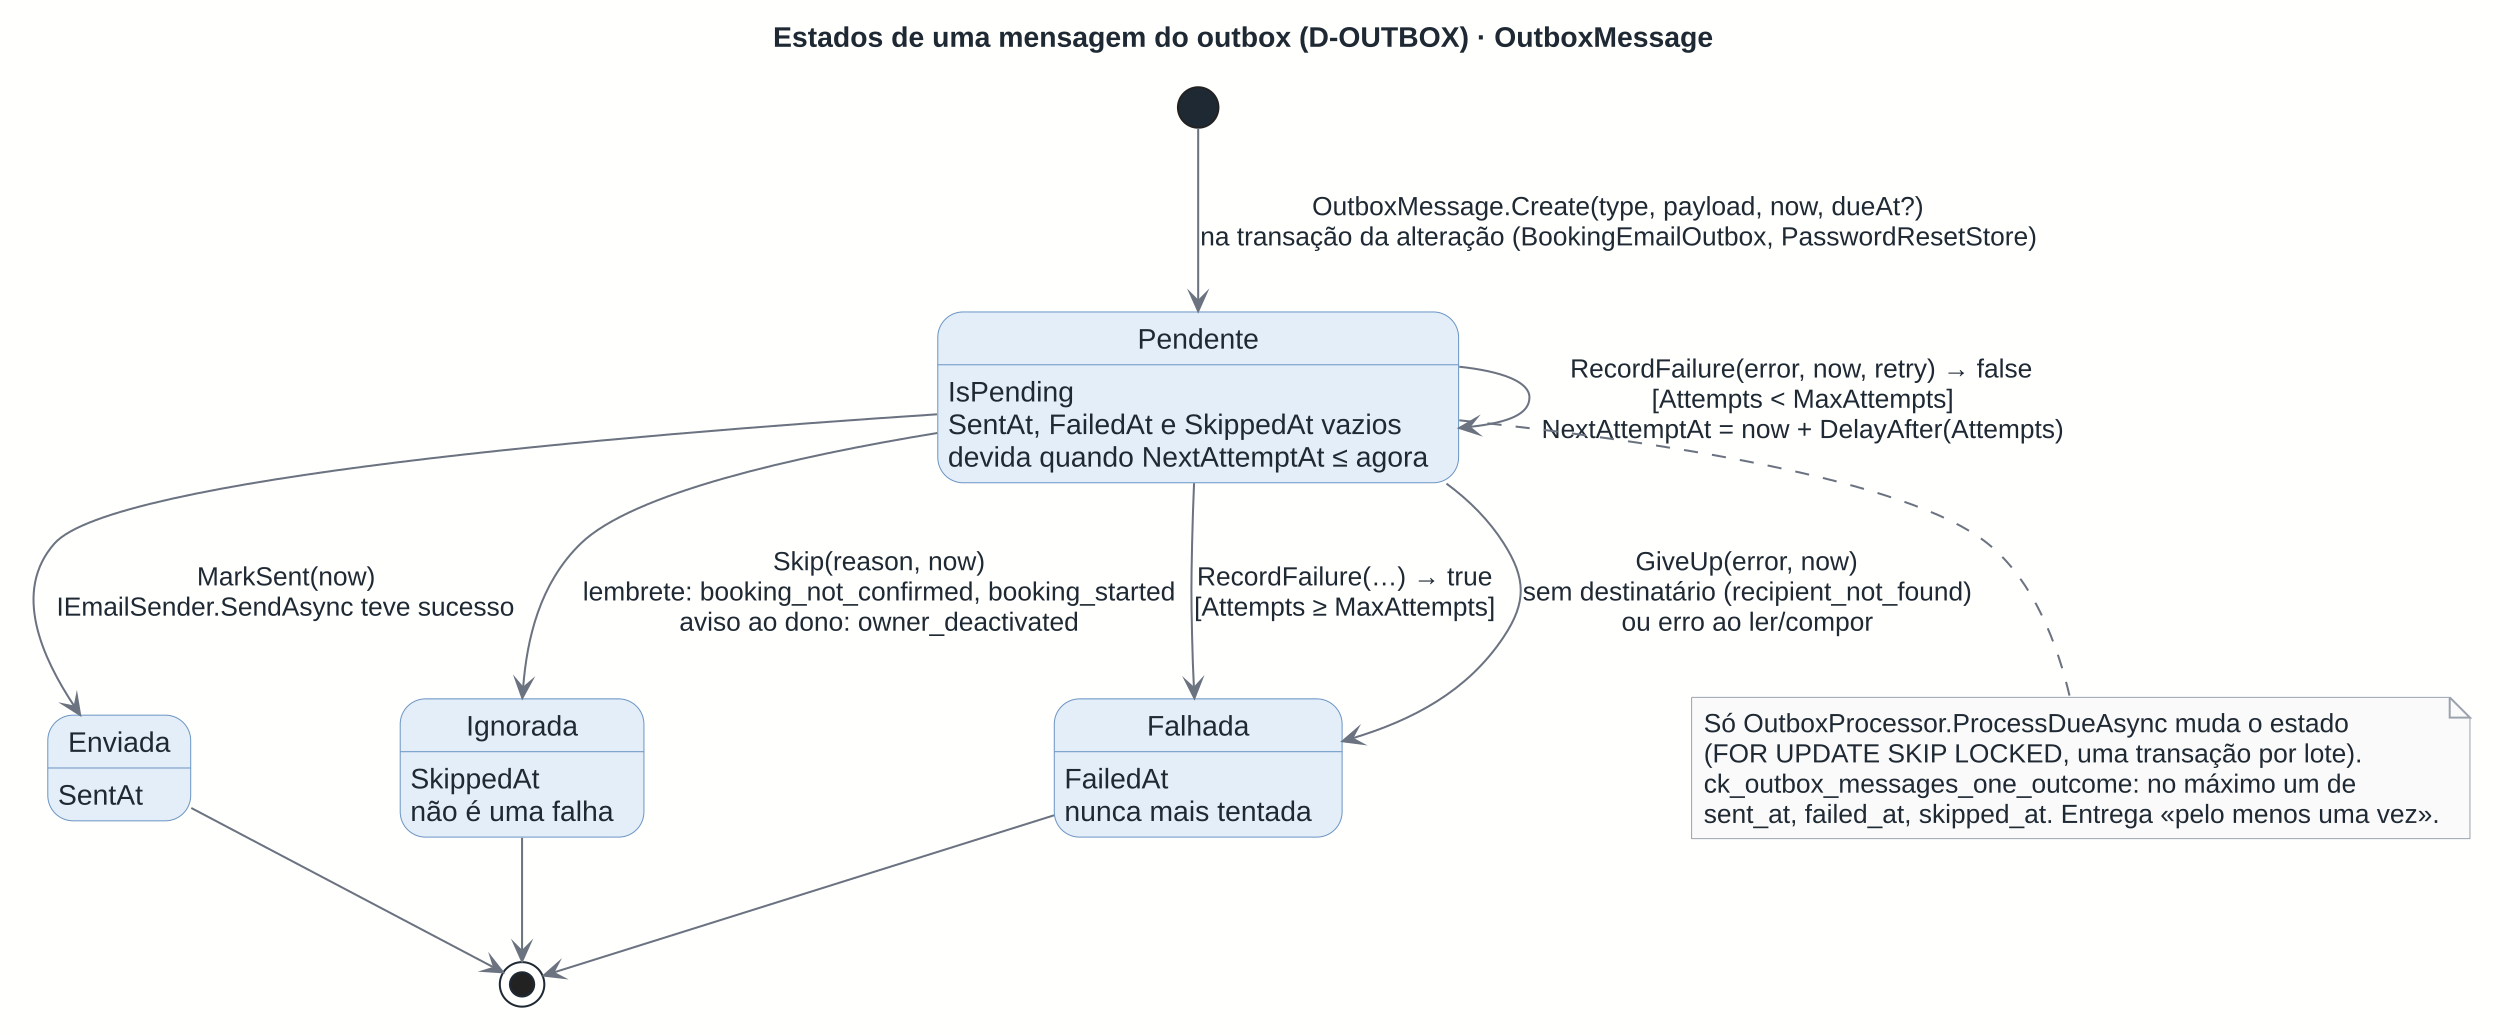
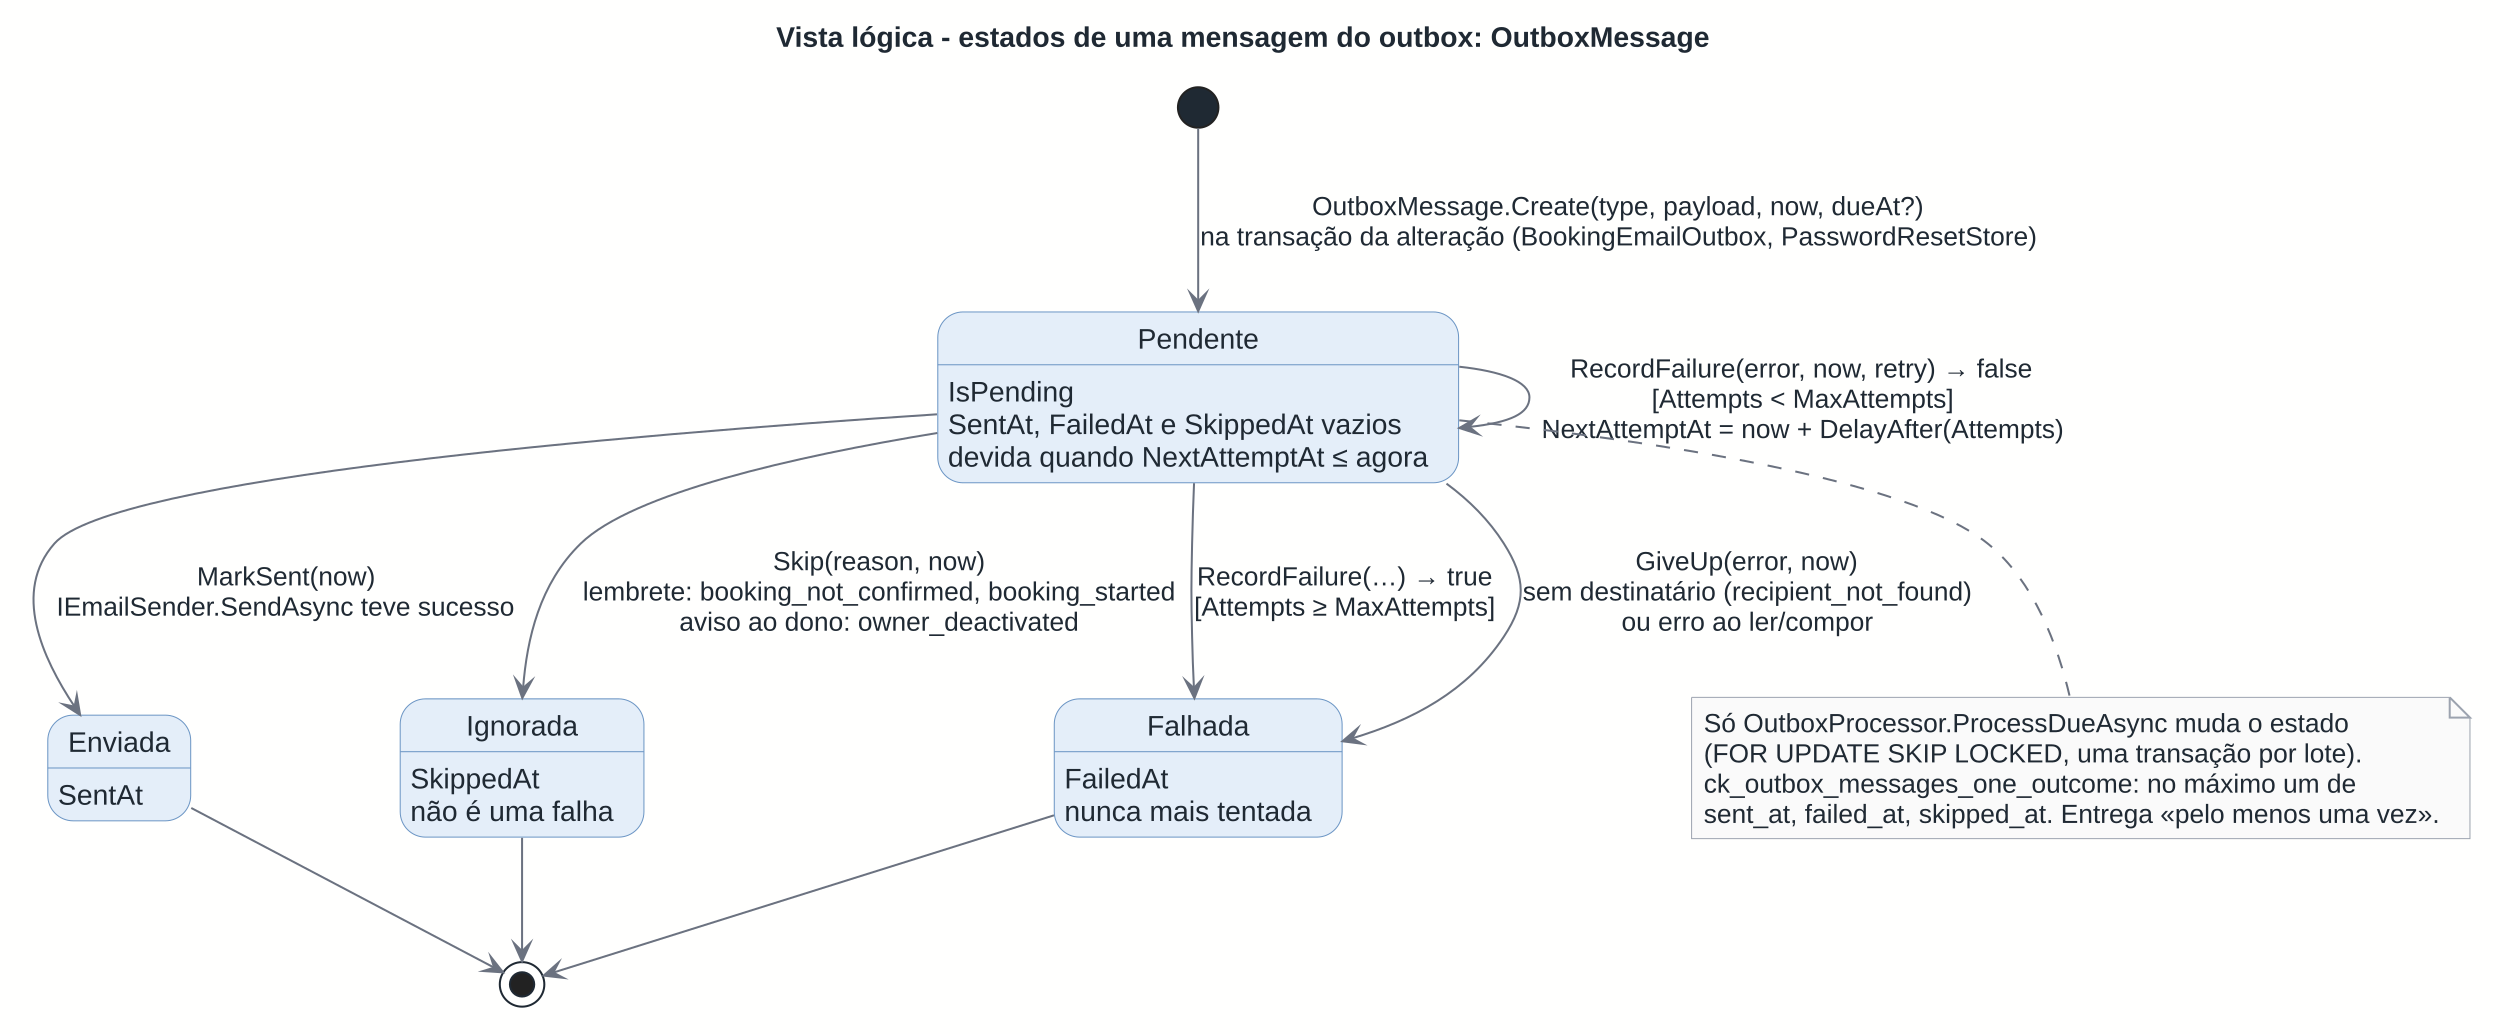
<svg xmlns="http://www.w3.org/2000/svg" version="1.1" data-diagram-type="STATE" style="width:1235px;height:511px;background:#FFFFFE;" width="1235px" height="511px" viewBox="0 0 1235 511" zoomAndPan="magnify" preserveAspectRatio="none" contentStyleType="text/css">
  <defs />
  <g font-family="sans-serif" lengthAdjust="spacing">
    <rect x="0" y="0" width="1235" height="511" fill="#FFFFFE" style="stroke:none;" />
    <g class="title" data-source-line="7">
-       <text x="381.884" y="23.132" fill="#1F2933" font-size="14" textLength="464.393" font-weight="700" font-family="Arial, Liberation Sans, Helvetica, sans-serif">Estados de uma mensagem do outbox (D-OUTBOX) · OutboxMessage</text>
+       <text x="383.419" y="23.132" fill="#1F2933" font-size="14" textLength="461.323" font-weight="700" font-family="Arial, Liberation Sans, Helvetica, sans-serif">Vista lógica - estados de uma mensagem do outbox: OutboxMessage</text>
    </g>
    <g class="entity" data-qualified-name="Pendente" id="ent0001" data-source-line="10">
      <rect x="463.27" y="154.099" width="257.275" height="84.395" fill="#E4EEF9" style="stroke:#6B95C4;stroke-width:0.5;" rx="12.5" ry="12.5" />
      <line x1="463.27" y1="180.197" x2="720.545" y2="180.197" style="stroke:#6B95C4;stroke-width:0.5;" />
      <text x="561.936" y="172.23" fill="#1F2933" font-size="14" textLength="59.944" font-family="Arial, Liberation Sans, Helvetica, sans-serif">Pendente</text>
      <text x="468.27" y="198.329" fill="#1F2933" font-size="14" textLength="62.269" font-family="Arial, Liberation Sans, Helvetica, sans-serif">IsPending</text>
      <text x="468.27" y="214.428" fill="#1F2933" font-size="14" textLength="224.123" font-family="Arial, Liberation Sans, Helvetica, sans-serif">SentAt, FailedAt e SkippedAt vazios</text>
      <text x="468.27" y="230.526" fill="#1F2933" font-size="14" textLength="237.275" font-family="Arial, Liberation Sans, Helvetica, sans-serif">devida quando NextAttemptAt ≤ agora</text>
    </g>
    <g class="entity" data-qualified-name="Enviada" id="ent0002" data-source-line="11">
      <rect x="23.61" y="353.289" width="70.593" height="52.197" fill="#E4EEF9" style="stroke:#6B95C4;stroke-width:0.5;" rx="12.5" ry="12.5" />
      <line x1="23.61" y1="379.387" x2="94.203" y2="379.387" style="stroke:#6B95C4;stroke-width:0.5;" />
      <text x="33.61" y="371.42" fill="#1F2933" font-size="14" textLength="50.593" font-family="Arial, Liberation Sans, Helvetica, sans-serif">Enviada</text>
      <text x="28.61" y="397.519" fill="#1F2933" font-size="14" textLength="42.027" font-family="Arial, Liberation Sans, Helvetica, sans-serif">SentAt</text>
    </g>
    <g class="entity" data-qualified-name="Ignorada" id="ent0003" data-source-line="12">
      <rect x="197.7" y="345.239" width="120.406" height="68.296" fill="#E4EEF9" style="stroke:#6B95C4;stroke-width:0.5;" rx="12.5" ry="12.5" />
      <line x1="197.7" y1="371.337" x2="318.106" y2="371.337" style="stroke:#6B95C4;stroke-width:0.5;" />
      <text x="230.269" y="363.37" fill="#1F2933" font-size="14" textLength="55.269" font-family="Arial, Liberation Sans, Helvetica, sans-serif">Ignorada</text>
      <text x="202.7" y="389.469" fill="#1F2933" font-size="14" textLength="63.82" font-family="Arial, Liberation Sans, Helvetica, sans-serif">SkippedAt</text>
      <text x="202.7" y="405.568" fill="#1F2933" font-size="14" textLength="100.406" font-family="Arial, Liberation Sans, Helvetica, sans-serif">não é uma falha</text>
    </g>
    <g class="entity" data-qualified-name="Falhada" id="ent0004" data-source-line="13">
      <rect x="520.81" y="345.239" width="142.192" height="68.296" fill="#E4EEF9" style="stroke:#6B95C4;stroke-width:0.5;" rx="12.5" ry="12.5" />
      <line x1="520.81" y1="371.337" x2="663.002" y2="371.337" style="stroke:#6B95C4;stroke-width:0.5;" />
      <text x="566.61" y="363.37" fill="#1F2933" font-size="14" textLength="50.593" font-family="Arial, Liberation Sans, Helvetica, sans-serif">Falhada</text>
      <text x="525.81" y="389.469" fill="#1F2933" font-size="14" textLength="51.358" font-family="Arial, Liberation Sans, Helvetica, sans-serif">FailedAt</text>
      <text x="525.81" y="405.568" fill="#1F2933" font-size="14" textLength="122.192" font-family="Arial, Liberation Sans, Helvetica, sans-serif">nunca mais tentada</text>
    </g>
    <g class="start_entity" data-qualified-name=".start." id="ent0005" data-source-line="15">
      <ellipse cx="591.9" cy="53.099" rx="10" ry="10" fill="#1F2933" style="stroke:#222;stroke-width:1;" />
    </g>
    <g class="end_entity" data-qualified-name=".end." id="ent0012" data-source-line="21">
      <ellipse cx="257.9" cy="486.289" rx="11" ry="11" fill="none" style="stroke:#1F2933;stroke-width:1;" />
      <ellipse cx="257.9" cy="486.289" rx="6" ry="6" fill="#222" style="stroke:#1F2933;stroke-width:1;" />
    </g>
    <g class="entity" data-qualified-name="GMN16" id="ent0017" data-source-line="26">
      <path d="M835.65,344.499 L835.65,414.294 L1220.161,414.294 L1220.161,354.499 L1210.161,344.499 L835.65,344.499" style="stroke:#9CA3AF;stroke-width:0.5;" fill="#FAFAFA" />
      <path d="M1210.161,344.499 L1210.161,354.499 L1220.161,354.499 L1210.161,344.499" style="stroke:#9CA3AF;stroke-width:1;" fill="#FAFAFA" />
      <text x="841.65" y="361.692" fill="#1F2933" font-size="13" textLength="319.382" font-family="Arial, Liberation Sans, Helvetica, sans-serif">Só OutboxProcessor.ProcessDueAsync muda o estado</text>
      <text x="841.65" y="376.641" fill="#1F2933" font-size="13" textLength="326.549" font-family="Arial, Liberation Sans, Helvetica, sans-serif">(FOR UPDATE SKIP LOCKED, uma transação por lote).</text>
      <text x="841.65" y="391.59" fill="#1F2933" font-size="13" textLength="322.296" font-family="Arial, Liberation Sans, Helvetica, sans-serif">ck_outbox_messages_one_outcome: no máximo um de</text>
      <text x="841.65" y="406.539" fill="#1F2933" font-size="13" textLength="363.511" font-family="Arial, Liberation Sans, Helvetica, sans-serif">sent_at, failed_at, skipped_at. Entrega «pelo menos uma vez».</text>
    </g>
    <g class="link" data-entity-1="ent0005" data-entity-2="ent0001" id="lnk6" data-source-line="15" data-link-type="dependency">
      <path d="M591.9,63.359 C591.9,81.399 591.9,117.229 591.9,148.719" style="stroke:#6B7280;stroke-width:1;" fill="none" id="*start*-to-Pendente" />
      <polygon points="591.9,153.719,595.9,144.719,591.9,148.719,587.9,144.719,591.9,153.719" fill="#6B7280" style="stroke:#6B7280;stroke-width:1;stroke-linejoin:miter;stroke-miterlimit:10;" />
      <text x="648.172" y="106.292" fill="#1F2933" font-size="13" textLength="302.783" font-family="Arial, Liberation Sans, Helvetica, sans-serif">OutboxMessage.Create(type, payload, now, dueAt?)</text>
      <text x="592.9" y="121.241" fill="#1F2933" font-size="13" textLength="413.328" font-family="Arial, Liberation Sans, Helvetica, sans-serif">na transação da alteração (BookingEmailOutbox, PasswordResetStore)</text>
    </g>
    <g class="link" data-entity-1="ent0001" data-entity-2="ent0002" id="lnk7" data-source-line="16" data-link-type="dependency">
      <path d="M462.87,204.669 C305.06,215.029 55.29,236.309 26.9,268.499 C6,292.189 20.643,324.684 36.833,349.054" style="stroke:#6B7280;stroke-width:1;" fill="none" id="Pendente-to-Enviada" />
      <polygon points="39.6,353.219,37.952,343.509,36.833,349.054,31.288,347.936,39.6,353.219" fill="#6B7280" style="stroke:#6B7280;stroke-width:1;stroke-linejoin:miter;stroke-miterlimit:10;" />
      <text x="97.28" y="289.192" fill="#1F2933" font-size="13" textLength="88.137" font-family="Arial, Liberation Sans, Helvetica, sans-serif">MarkSent(now)</text>
      <text x="27.9" y="304.141" fill="#1F2933" font-size="13" textLength="226.897" font-family="Arial, Liberation Sans, Helvetica, sans-serif">IEmailSender.SendAsync teve sucesso</text>
    </g>
    <g class="link" data-entity-1="ent0001" data-entity-2="ent0001" id="lnk8" data-source-line="17" data-link-type="dependency">
      <path d="M720.87,181.159 C741.45,183.369 755.54,188.419 755.54,196.299 C755.54,204.179 746.421,208.682 725.841,210.902" style="stroke:#6B7280;stroke-width:1;" fill="none" id="Pendente-to-Pendente" />
      <polygon points="720.87,211.439,730.247,214.45,725.841,210.902,729.389,206.496,720.87,211.439" fill="#6B7280" style="stroke:#6B7280;stroke-width:1;stroke-linejoin:miter;stroke-miterlimit:10;" />
      <text x="775.641" y="186.492" fill="#1F2933" font-size="13" textLength="229.728" font-family="Arial, Liberation Sans, Helvetica, sans-serif">RecordFailure(error, now, retry) → false</text>
      <text x="815.911" y="201.441" fill="#1F2933" font-size="13" textLength="149.189" font-family="Arial, Liberation Sans, Helvetica, sans-serif">[Attempts &lt; MaxAttempts]</text>
      <text x="761.54" y="216.39" fill="#1F2933" font-size="13" textLength="257.931" font-family="Arial, Liberation Sans, Helvetica, sans-serif">NextAttemptAt = now + DelayAfter(Attempts)</text>
    </g>
    <g class="link" data-entity-1="ent0001" data-entity-2="ent0004" id="lnk9" data-source-line="18" data-link-type="dependency">
      <path d="M589.86,238.699 C589.46,248.469 589.11,258.849 588.9,268.499 C588.47,288.929 588.42,294.059 588.9,314.499 C589.14,324.379 589.33,330.114 589.8,339.914" style="stroke:#6B7280;stroke-width:1;" fill="none" id="Pendente-to-Falhada" />
      <polygon points="590.04,344.909,593.604,335.727,589.8,339.914,585.613,336.111,590.04,344.909" fill="#6B7280" style="stroke:#6B7280;stroke-width:1;stroke-linejoin:miter;stroke-miterlimit:10;" />
      <text x="591.303" y="289.192" fill="#1F2933" font-size="13" textLength="145.926" font-family="Arial, Liberation Sans, Helvetica, sans-serif">RecordFailure(…) → true</text>
      <text x="589.9" y="304.141" fill="#1F2933" font-size="13" textLength="148.732" font-family="Arial, Liberation Sans, Helvetica, sans-serif">[Attempts ≥ MaxAttempts]</text>
    </g>
    <g class="link" data-entity-1="ent0001" data-entity-2="ent0004" id="lnk10" data-source-line="19" data-link-type="dependency">
      <path d="M714.57,238.909 C725.7,247.109 735.53,256.869 742.9,268.499 C753.85,285.759 754.2,297.449 742.9,314.499 C724.98,341.549 697.857,355.735 667.977,364.745" style="stroke:#6B7280;stroke-width:1;" fill="none" id="Pendente-to-Falhada-1" />
      <polygon points="663.19,366.189,672.962,367.42,667.977,364.745,670.652,359.761,663.19,366.189" fill="#6B7280" style="stroke:#6B7280;stroke-width:1;stroke-linejoin:miter;stroke-miterlimit:10;" />
      <text x="807.903" y="281.692" fill="#1F2933" font-size="13" textLength="110.525" font-family="Arial, Liberation Sans, Helvetica, sans-serif">GiveUp(error, now)</text>
      <text x="752.24" y="296.641" fill="#1F2933" font-size="13" textLength="221.851" font-family="Arial, Liberation Sans, Helvetica, sans-serif">sem destinatário (recipient_not_found)</text>
      <text x="801.025" y="311.59" fill="#1F2933" font-size="13" textLength="124.281" font-family="Arial, Liberation Sans, Helvetica, sans-serif">ou erro ao ler/compor</text>
    </g>
    <g class="link" data-entity-1="ent0001" data-entity-2="ent0003" id="lnk11" data-source-line="20" data-link-type="dependency">
      <path d="M463.03,213.889 C391.71,225.609 312.45,243.669 286.9,268.499 C266.6,288.229 260.332,315.384 258.412,339.824" style="stroke:#6B7280;stroke-width:1;" fill="none" id="Pendente-to-Ignorada" />
      <polygon points="258.02,344.809,262.713,336.15,258.412,339.824,254.737,335.523,258.02,344.809" fill="#6B7280" style="stroke:#6B7280;stroke-width:1;stroke-linejoin:miter;stroke-miterlimit:10;" />
      <text x="381.858" y="281.692" fill="#1F2933" font-size="13" textLength="104.768" font-family="Arial, Liberation Sans, Helvetica, sans-serif">Skip(reason, now)</text>
      <text x="287.9" y="296.641" fill="#1F2933" font-size="13" textLength="292.684" font-family="Arial, Liberation Sans, Helvetica, sans-serif">lembrete: booking_not_confirmed, booking_started</text>
      <text x="335.59" y="311.59" fill="#1F2933" font-size="13" textLength="197.304" font-family="Arial, Liberation Sans, Helvetica, sans-serif">aviso ao dono: owner_deactivated</text>
    </g>
    <g class="link" data-entity-1="ent0002" data-entity-2="ent0012" id="lnk13" data-source-line="21" data-link-type="dependency">
      <path d="M94.48,399.149 C141.43,423.899 216.896,463.678 244.096,478.008" style="stroke:#6B7280;stroke-width:1;" fill="none" id="Enviada-to-*end*" />
      <polygon points="248.52,480.339,242.422,472.605,244.096,478.008,238.693,479.683,248.52,480.339" fill="#6B7280" style="stroke:#6B7280;stroke-width:1;stroke-linejoin:miter;stroke-miterlimit:10;" />
    </g>
    <g class="link" data-entity-1="ent0003" data-entity-2="ent0012" id="lnk14" data-source-line="22" data-link-type="dependency">
      <path d="M257.9,413.869 C257.9,434.979 257.9,455.819 257.9,469.909" style="stroke:#6B7280;stroke-width:1;" fill="none" id="Ignorada-to-*end*" />
      <polygon points="257.9,474.909,261.9,465.909,257.9,469.909,253.9,465.909,257.9,474.909" fill="#6B7280" style="stroke:#6B7280;stroke-width:1;stroke-linejoin:miter;stroke-miterlimit:10;" />
    </g>
    <g class="link" data-entity-1="ent0004" data-entity-2="ent0012" id="lnk15" data-source-line="23" data-link-type="dependency">
      <path d="M520.66,402.769 C437.51,428.879 311.3,468.52 273.32,480.45" style="stroke:#6B7280;stroke-width:1;" fill="none" id="Falhada-to-*end*" />
      <polygon points="268.55,481.949,278.335,483.068,273.32,480.45,275.938,475.435,268.55,481.949" fill="#6B7280" style="stroke:#6B7280;stroke-width:1;stroke-linejoin:miter;stroke-miterlimit:10;" />
    </g>
    <g class="link" data-entity-1="ent0001" data-entity-2="ent0017" id="lnk18" data-source-line="26" data-link-type="association">
      <path d="M720.88,207.629 C818.49,217.829 942.29,236.619 981.9,268.499 C1005.03,287.099 1016.68,319.379 1022.46,344.149" style="stroke:#6B7280;stroke-width:1;stroke-dasharray:7,7;" fill="none" id="Pendente-GMN16" />
    </g>
  </g>
</svg>
